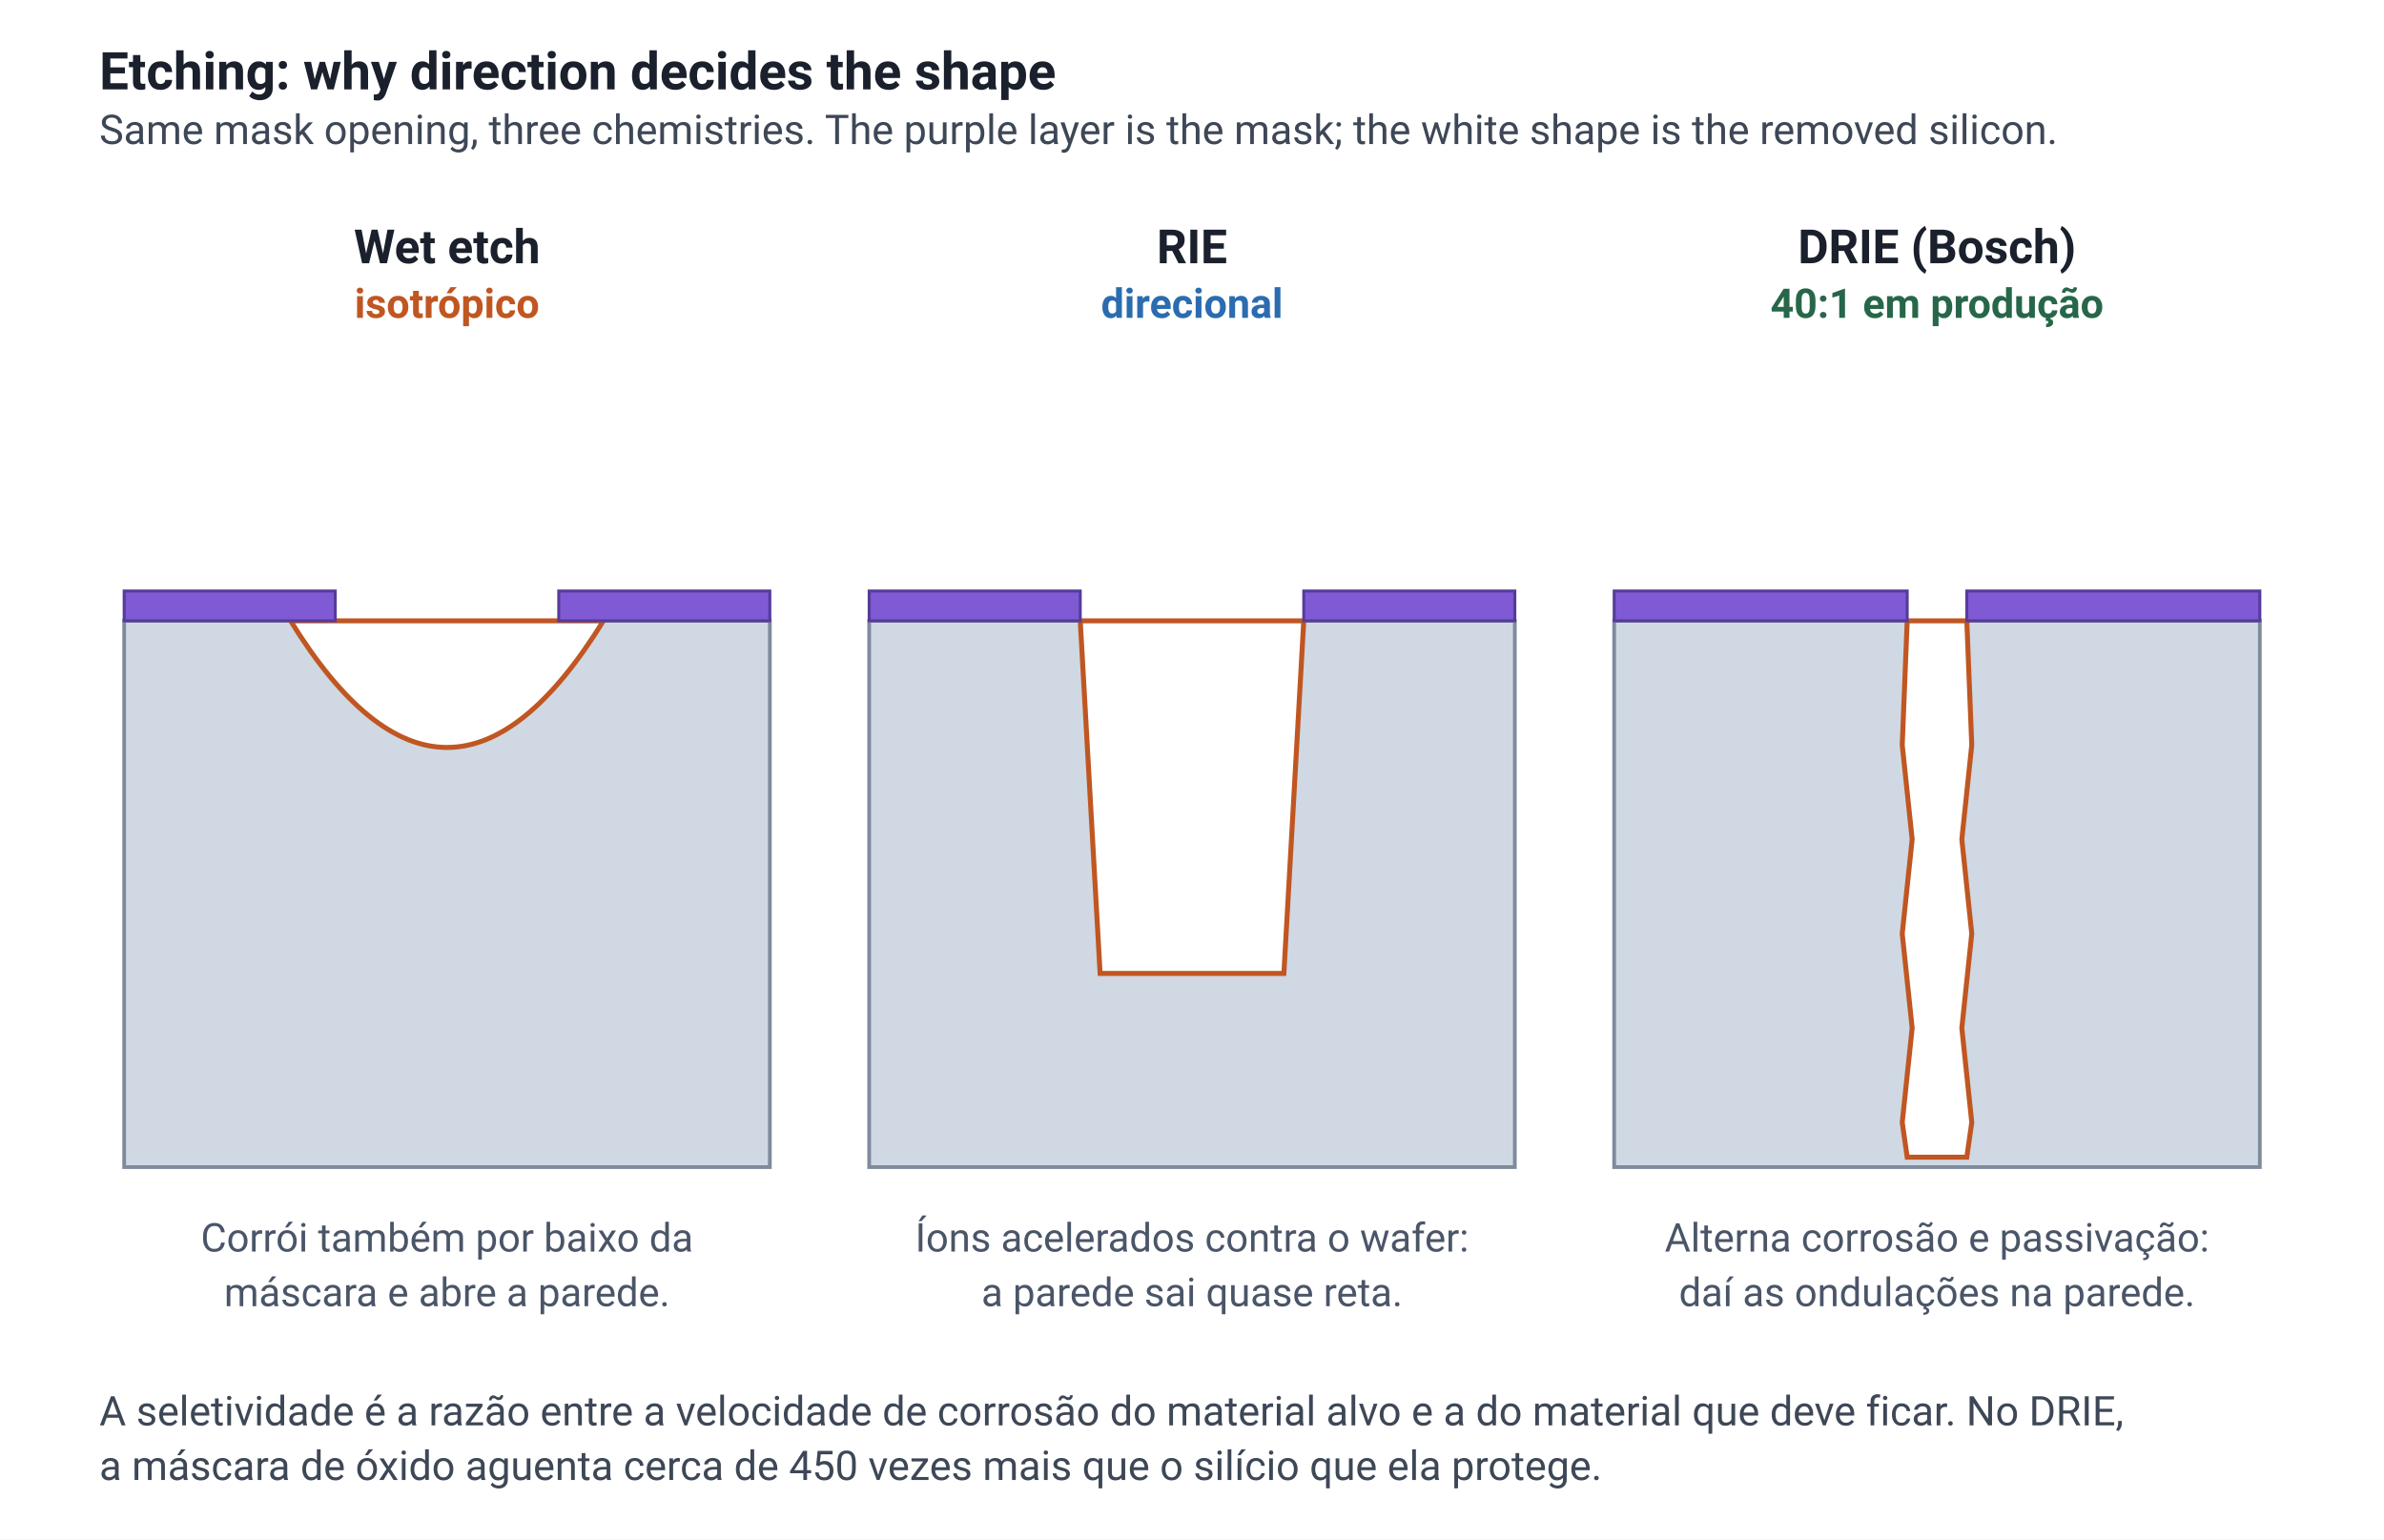
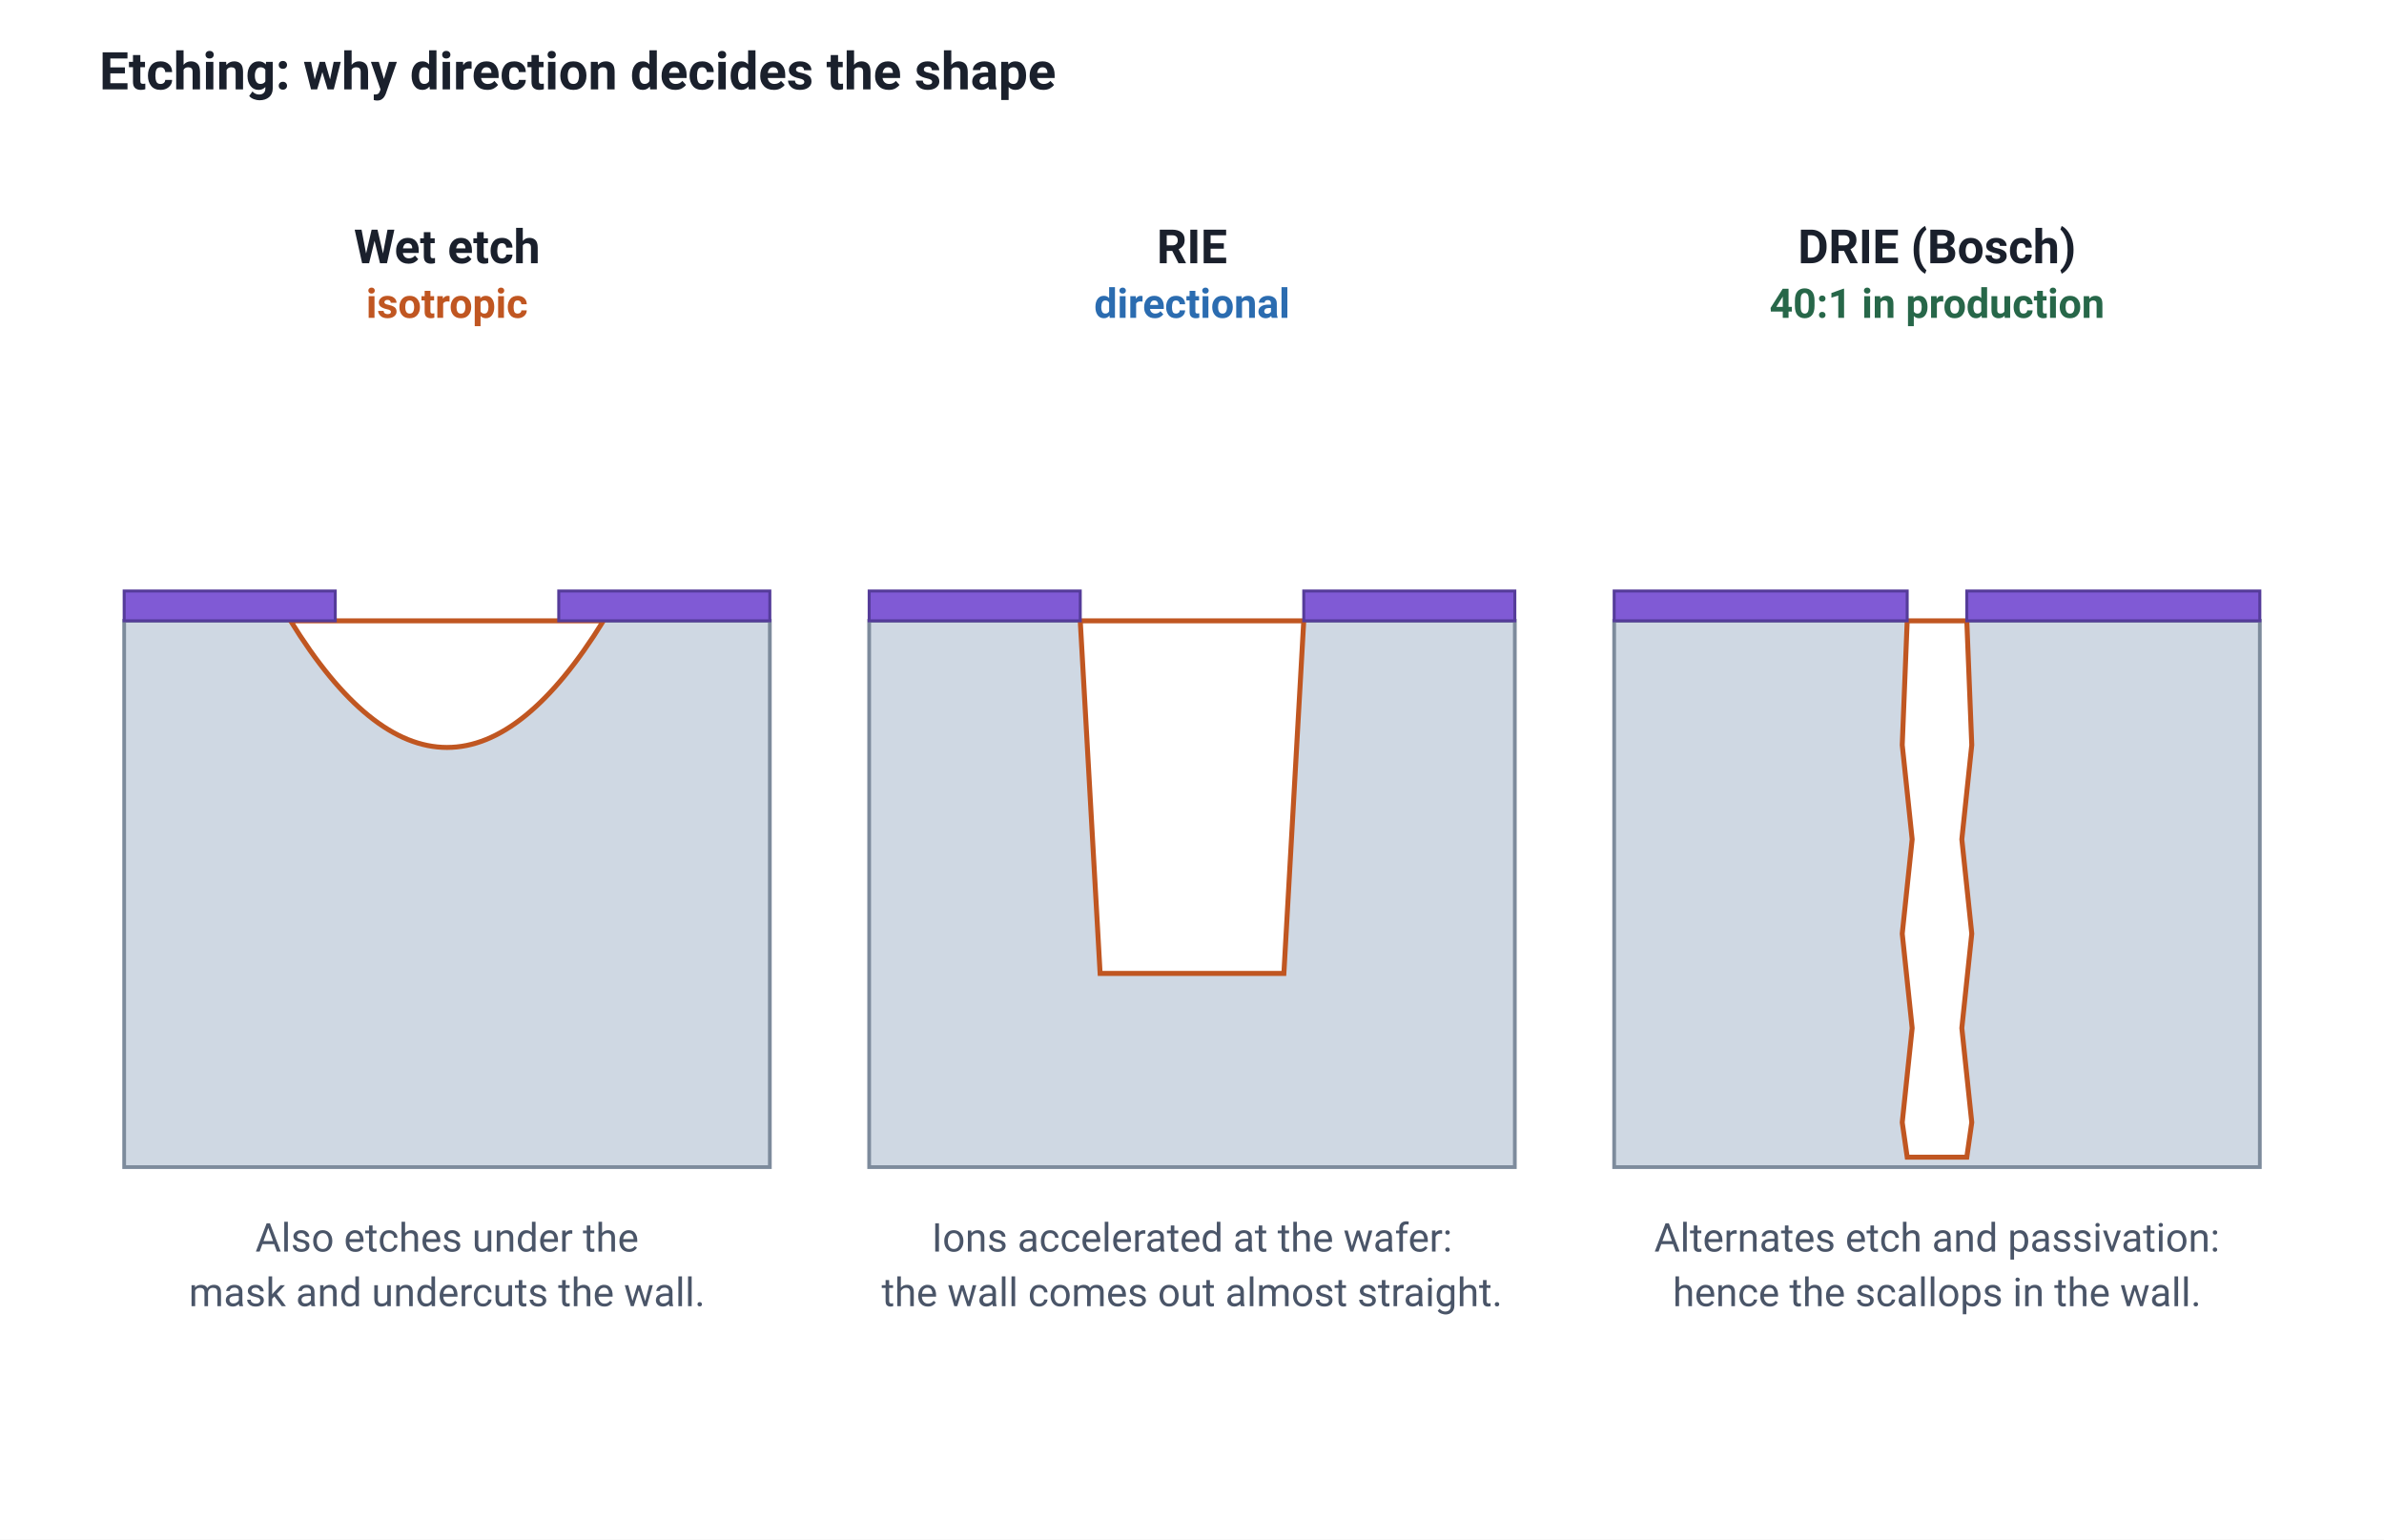
<svg xmlns="http://www.w3.org/2000/svg" width="960" height="620" viewBox="0 0 960 620" role="img">
  <rect width="960" height="620" fill="#ffffff" />
  <style>
    .h { font: 600 21px system-ui, -apple-system, "Segoe UI", Roboto, sans-serif; fill: #1a202c; }
    .sm { font: 16.5px system-ui, -apple-system, "Segoe UI", Roboto, sans-serif; fill: #3d4756; }
    .pt { font: 600 19px system-ui, -apple-system, "Segoe UI", Roboto, sans-serif; fill: #1a202c; }
    .tag { font: 600 16.5px system-ui, -apple-system, "Segoe UI", Roboto, sans-serif; }
    .si { fill: #cfd8e3; stroke: #7d8b9c; stroke-width: 1.5; }
    .mk { fill: #805ad5; stroke: #553c9a; stroke-width: 1.2; }
    .pit { fill: #ffffff; stroke: #c05621; stroke-width: 2; }
    .note { font: 16px system-ui, -apple-system, "Segoe UI", Roboto, sans-serif; fill: #4a5568; }
-     .lead { fill: none; stroke: #a0aec0; stroke-width: 1.2; stroke-dasharray: 4 3; }
+     .lead { fill: none; stroke: #718096; stroke-width: 1.2; stroke-dasharray: 4 3; }
  </style>
  <text class="h" x="40" y="36">Etching: why direction decides the shape</text>
-   <text class="sm" x="40" y="58">Same mask opening, three chemistries. The purple layer is the mask; the white shape is the removed silicon.</text>
  <text class="pt" x="180" y="106" text-anchor="middle">Wet etch</text>
-   <text class="tag" x="180" y="128" text-anchor="middle" fill="#c05621">isotrópico</text>
+   <text class="tag" x="180" y="128" text-anchor="middle" fill="#c05621">isotropic</text>
  <rect class="si" x="50" y="250" width="260" height="220" />
  <path class="pit" d="M 117,250 Q 180,352 243,250 Z" />
  <path class="mk" d="M 50,238 L 135,238 L 135,250 L 50,250 Z" />
  <path class="mk" d="M 225,238 L 310,238 L 310,250 L 225,250 Z" />
-   <text class="note" x="180" y="504" text-anchor="middle">Corrói também por baixo da</text>
-   <text class="note" x="180" y="526" text-anchor="middle">máscara e abre a parede.</text>
+   <text class="note" x="180" y="504" text-anchor="middle">Also etches under the</text>
+   <text class="note" x="180" y="526" text-anchor="middle">mask and undercuts the wall.</text>
  <text class="pt" x="480" y="106" text-anchor="middle">RIE</text>
-   <text class="tag" x="480" y="128" text-anchor="middle" fill="#2b6cb0">direcional</text>
+   <text class="tag" x="480" y="128" text-anchor="middle" fill="#2b6cb0">directional</text>
  <rect class="si" x="350" y="250" width="260" height="220" />
  <path class="pit" d="M 435,250 L 443,392 L 517,392 L 525,250 Z" />
  <path class="mk" d="M 350,238 L 435,238 L 435,250 L 350,250 Z" />
  <path class="mk" d="M 525,238 L 610,238 L 610,250 L 525,250 Z" />
-   <text class="note" x="480" y="504" text-anchor="middle">Íons acelerados contra o wafer:</text>
-   <text class="note" x="480" y="526" text-anchor="middle">a parede sai quase reta.</text>
+   <text class="note" x="480" y="504" text-anchor="middle">Ions accelerated at the wafer:</text>
+   <text class="note" x="480" y="526" text-anchor="middle">the wall comes out almost straight.</text>
  <text class="pt" x="780" y="106" text-anchor="middle">DRIE (Bosch)</text>
-   <text class="tag" x="780" y="128" text-anchor="middle" fill="#276749">40:1 em produção</text>
+   <text class="tag" x="780" y="128" text-anchor="middle" fill="#276749">40:1 in production</text>
  <rect class="si" x="650" y="250" width="260" height="220" />
  <path class="pit" d="M 768,250 L 766,300 L 770,338 L 766,376 L 770,414 L 766,452 L 768,466 L 792,466 L 794,452 L 790,414 L 794,376 L 790,338 L 794,300 L 792,250 Z" />
  <path class="mk" d="M 650,238 L 768,238 L 768,250 L 650,250 Z" />
  <path class="mk" d="M 792,238 L 910,238 L 910,250 L 792,250 Z" />
-   <text class="note" x="780" y="504" text-anchor="middle">Alterna corrosão e passivação:</text>
-   <text class="note" x="780" y="526" text-anchor="middle">daí as ondulações na parede.</text>
-   <text class="sm" x="40" y="574">A seletividade é a razão entre a velocidade de corrosão do material alvo e a do material que deve ficar. No DRIE,</text>
-   <text class="sm" x="40" y="596">a máscara de óxido aguenta cerca de 450 vezes mais que o silício que ela protege.</text>
+   <text class="note" x="780" y="504" text-anchor="middle">Alternates etch and passivation:</text>
+   <text class="note" x="780" y="526" text-anchor="middle">hence the scallops in the wall.</text>
</svg>
